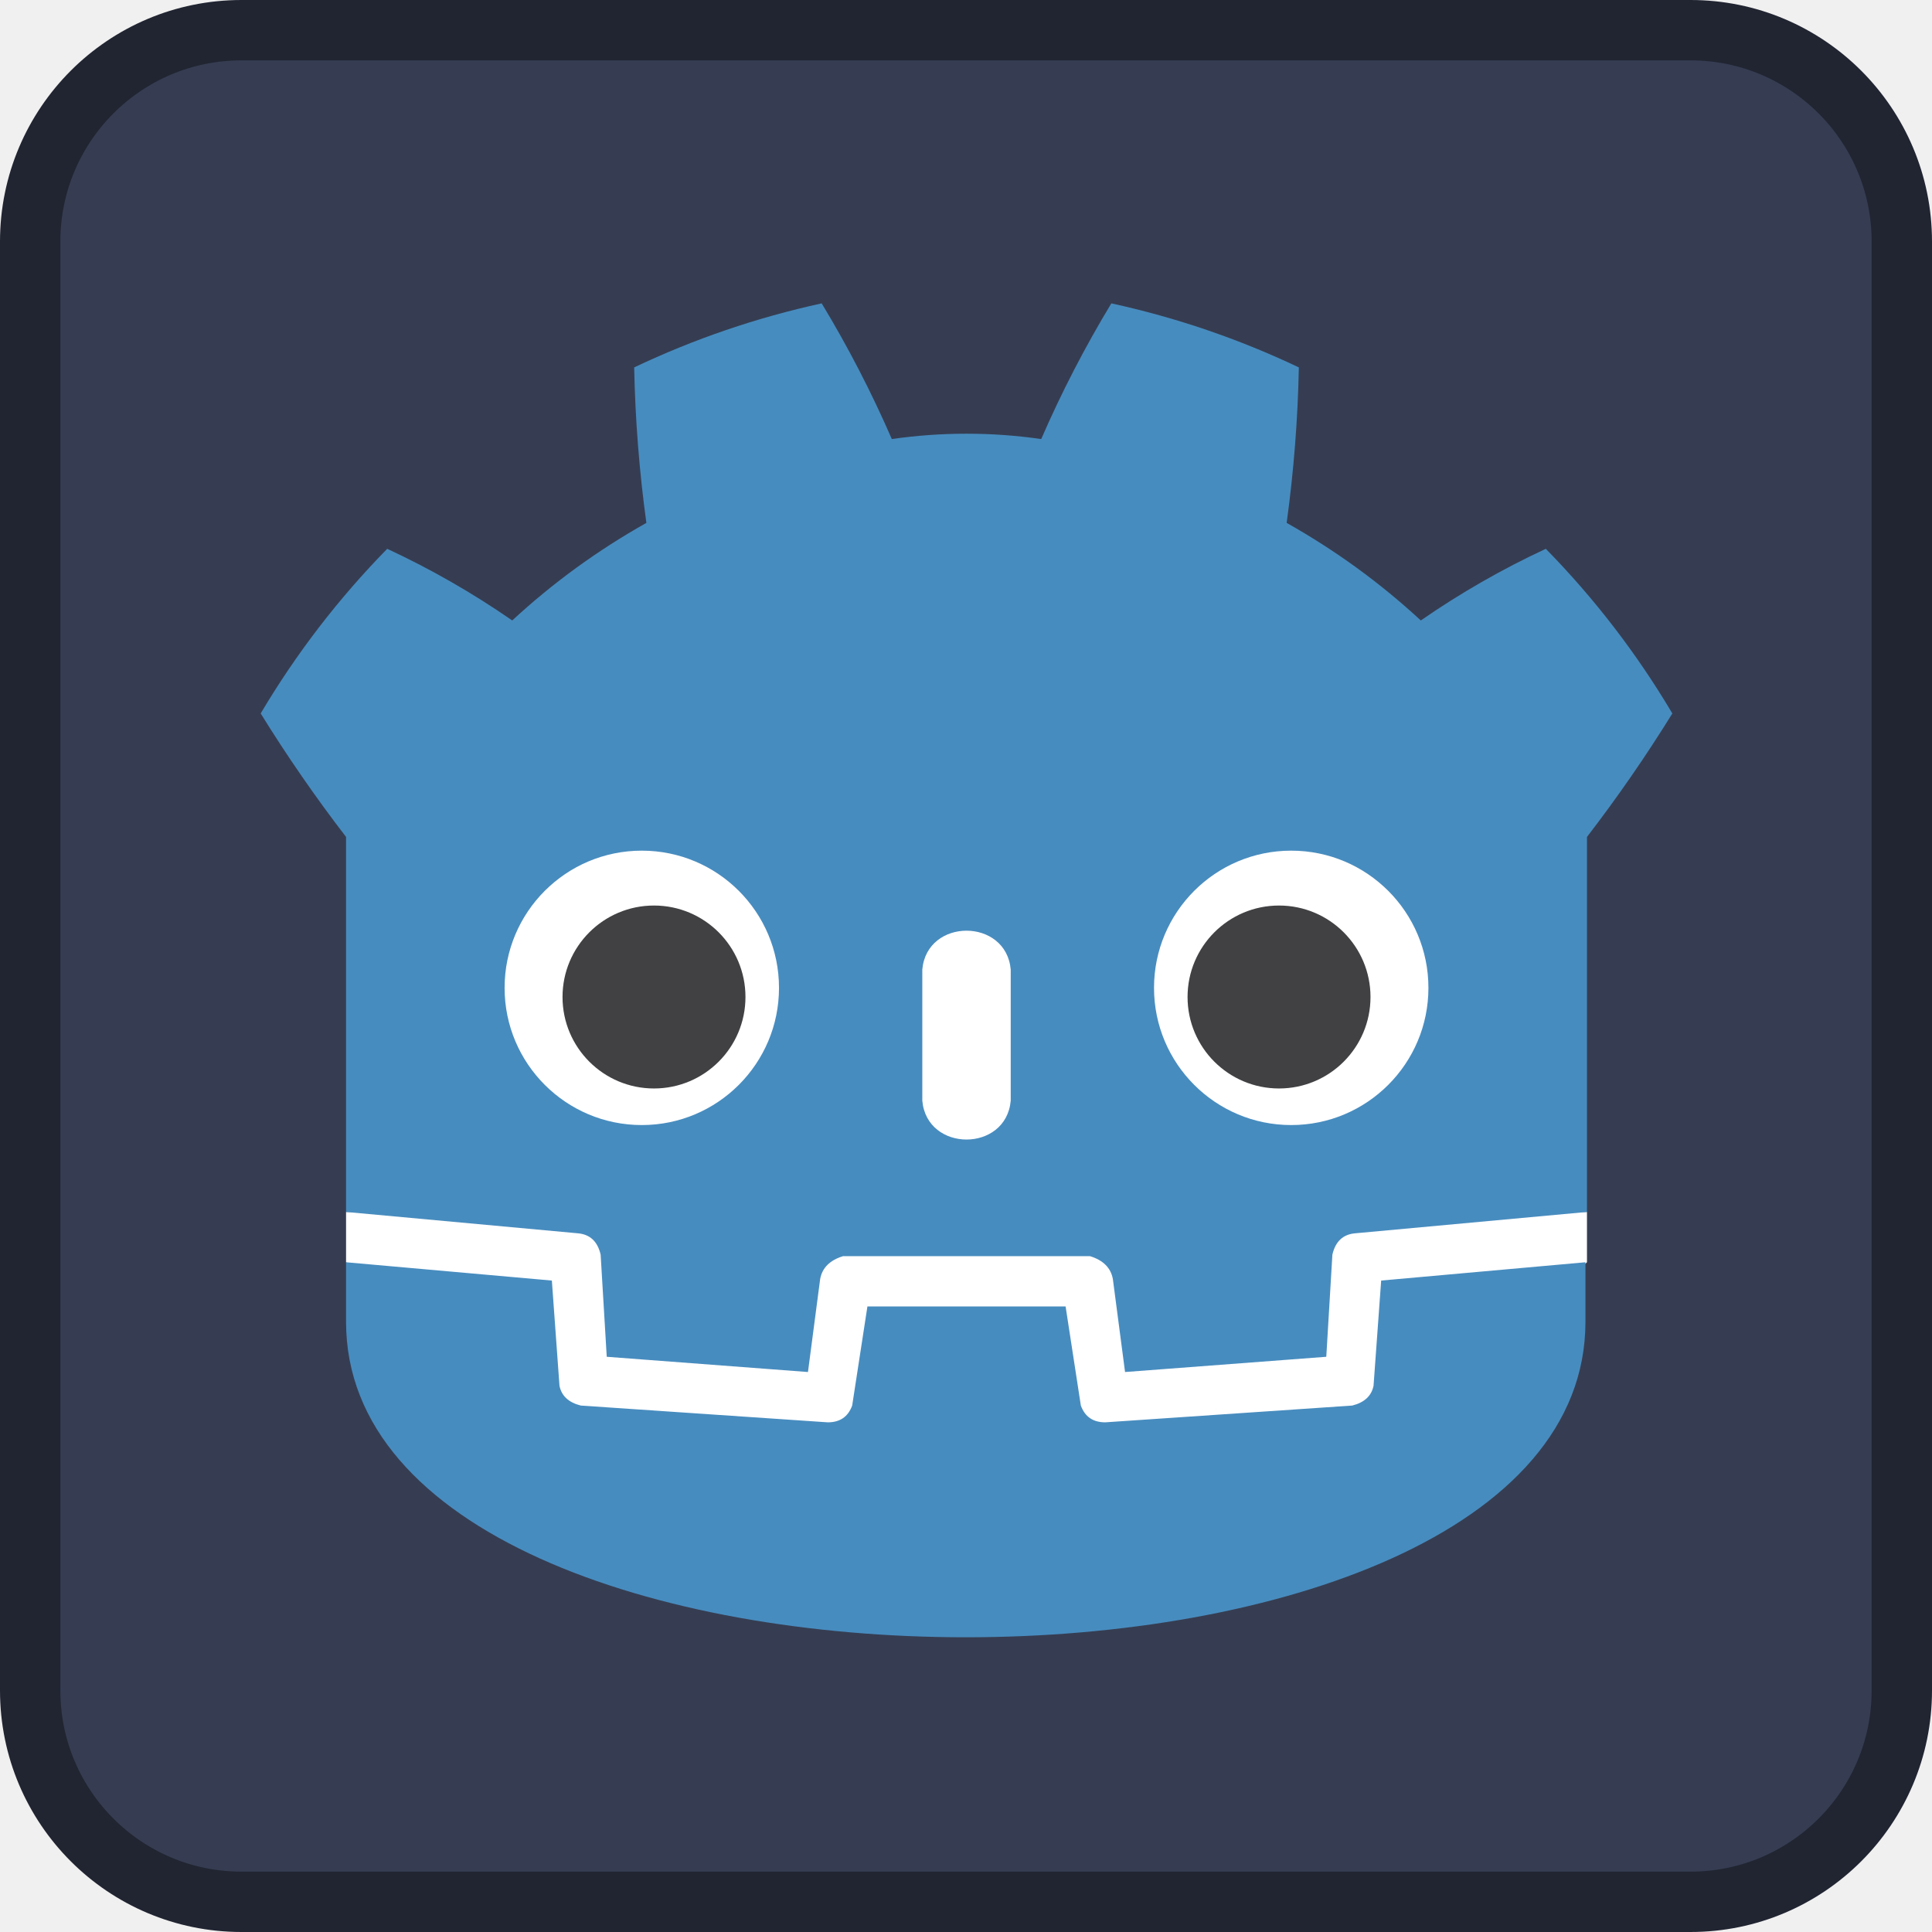
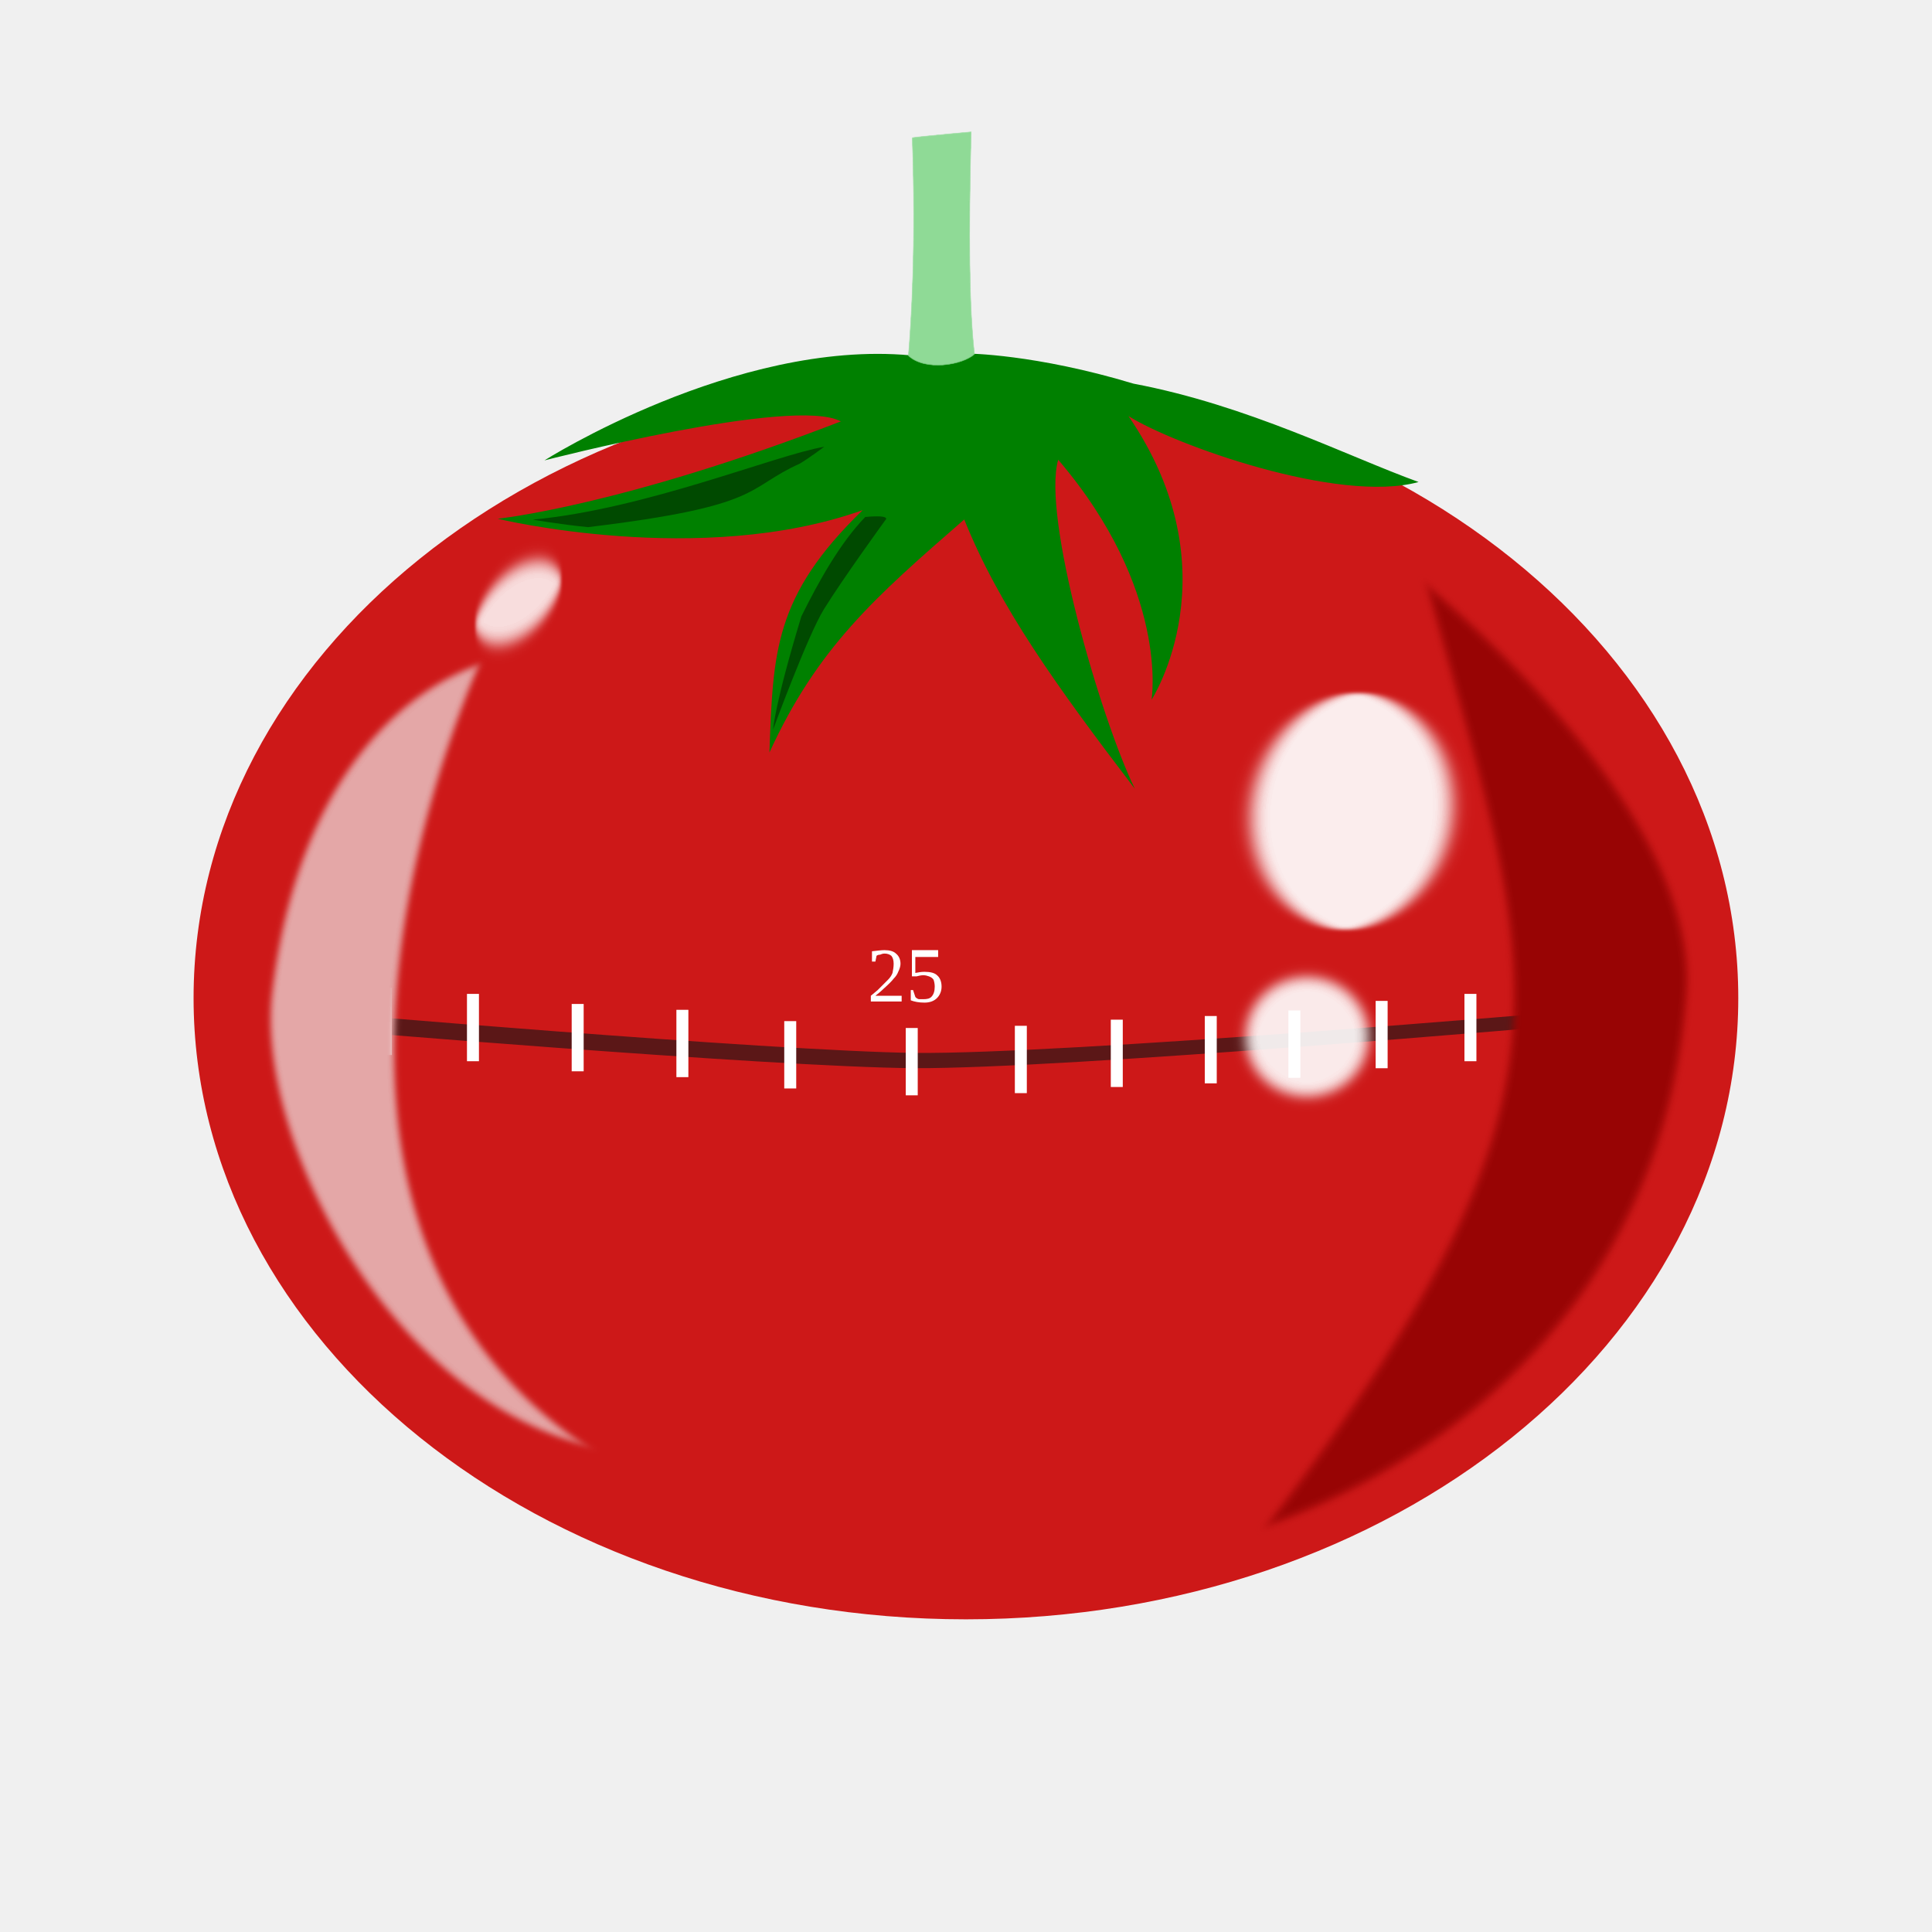
- <svg xmlns="http://www.w3.org/2000/svg" height="128" width="128">
-   <rect x="2" y="2" width="124" height="124" rx="14" fill="#363d52" stroke="#212532" stroke-width="4" />
-   <g transform="scale(.101) translate(122 122)">
-     <g fill="#fff">
-       <path d="M105 673v33q407 354 814 0v-33z" />
-       <path fill="#478cbf" d="m105 673 152 14q12 1 15 14l4 67 132 10 8-61q2-11 15-15h162q13 4 15 15l8 61 132-10 4-67q3-13 15-14l152-14V427q30-39 56-81-35-59-83-108-43 20-82 47-40-37-88-64 7-51 8-102-59-28-123-42-26 43-46 89-49-7-98 0-20-46-46-89-64 14-123 42 1 51 8 102-48 27-88 64-39-27-82-47-48 49-83 108 26 42 56 81zm0 33v39c0 276 813 276 813 0v-39l-134 12-5 69q-2 10-14 13l-162 11q-12 0-16-11l-10-65H447l-10 65q-4 11-16 11l-162-11q-12-3-14-13l-5-69z" />
-       <path d="M483 600c3 34 55 34 58 0v-86c-3-34-55-34-58 0z" />
-       <circle cx="725" cy="526" r="90" />
-       <circle cx="299" cy="526" r="90" />
+ <svg xmlns="http://www.w3.org/2000/svg" width="100" height="100" viewBox="0 0 26.458 26.458" version="1.1" id="svg1">
+   <defs id="defs1">
+     <filter style="color-interpolation-filters:sRGB" id="filter50" x="-0.026" y="-0.007" width="1.052" height="1.015">
+       <feGaussianBlur stdDeviation="0.01" result="blur" id="feGaussianBlur48" />
+       <feComposite in="SourceGraphic" in2="blur" operator="atop" result="composite1" id="feComposite48" />
+       <feComposite in2="composite1" operator="in" result="composite2" id="feComposite49" />
+       <feComposite in2="composite2" operator="in" result="composite3" id="feComposite50" />
+     </filter>
+     <filter style="color-interpolation-filters:sRGB" id="filter65" x="-0.036" y="-0.015" width="1.072" height="1.031">
+       <feGaussianBlur stdDeviation="0.07" result="blur" id="feGaussianBlur63" />
+       <feComposite in="SourceGraphic" in2="blur" operator="atop" result="composite1" id="feComposite63" />
+       <feComposite in2="composite1" operator="in" result="composite2" id="feComposite64" />
+       <feComposite in2="composite2" operator="in" result="composite3" id="feComposite65" />
+     </filter>
+     <filter style="color-interpolation-filters:sRGB" id="filter68" x="-0.132" y="-0.06" width="1.263" height="1.12">
+       <feGaussianBlur stdDeviation="0.07" result="blur" id="feGaussianBlur65" />
+       <feComposite in="SourceGraphic" in2="blur" operator="atop" result="composite1" id="feComposite66" />
+       <feComposite in2="composite1" operator="in" result="composite2" id="feComposite67" />
+       <feComposite in2="composite2" operator="in" result="composite3" id="feComposite68" />
+     </filter>
+     <filter style="color-interpolation-filters:sRGB" id="filter71" x="-0.163" y="-0.164" width="1.326" height="1.329">
+       <feGaussianBlur stdDeviation="0.07" result="blur" id="feGaussianBlur68" />
+       <feComposite in="SourceGraphic" in2="blur" operator="atop" result="composite1" id="feComposite69" />
+       <feComposite in2="composite1" operator="in" result="composite2" id="feComposite70" />
+       <feComposite in2="composite2" operator="in" result="composite3" id="feComposite71" />
+     </filter>
+     <filter style="color-interpolation-filters:sRGB" id="filter74" x="-0.19" y="-0.216" width="1.381" height="1.433">
+       <feGaussianBlur stdDeviation="0.08" result="blur" id="feGaussianBlur71" />
+       <feComposite in="SourceGraphic" in2="blur" operator="atop" result="composite1" id="feComposite72" />
+       <feComposite in2="composite1" operator="in" result="composite2" id="feComposite73" />
+       <feComposite in2="composite2" operator="in" result="composite3" id="feComposite74" />
+     </filter>
+     <filter style="color-interpolation-filters:sRGB" id="filter77" x="-0.032" y="-0.015" width="1.064" height="1.029">
+       <feGaussianBlur stdDeviation="0.08" result="blur" id="feGaussianBlur74" />
+       <feComposite in="SourceGraphic" in2="blur" operator="atop" result="composite1" id="feComposite75" />
+       <feComposite in2="composite1" operator="in" result="composite2" id="feComposite76" />
+       <feComposite in2="composite2" operator="in" result="composite3" id="feComposite77" />
+     </filter>
+   </defs>
+   <g id="layer1">
+     <ellipse style="fill:#cd1818;fill-opacity:1;stroke-width:0.285" id="path1" cx="13.228" cy="13.668" rx="10.577" ry="8.508" />
+   </g>
+   <g id="layer6">
+     <path style="fill:#5b1717;fill-opacity:1;stroke:none;stroke-width:0.1;stroke-dasharray:none;stroke-opacity:1" d="m 4.118,13.842 v 0.231 c 0,0 6.445,0.543 8.402,0.555 2.062,0.012 9.021,-0.596 9.021,-0.596 v -0.187 c 0,0 -6.948,0.596 -9.019,0.574 C 10.575,14.396 4.118,13.842 4.118,13.842 Z" id="path94" />
+     <g id="g108">
+       <rect style="fill:#ffffff;fill-opacity:1;stroke:none;stroke-width:0.1;stroke-dasharray:none;stroke-opacity:1" id="rect95" width="0.164" height="0.922" x="4.098" y="13.472" />
+       <rect style="fill:#ffffff;fill-opacity:1;stroke:none;stroke-width:0.1;stroke-dasharray:none;stroke-opacity:1" id="rect96" width="0.164" height="0.922" x="6.395" y="13.611" />
+       <rect style="fill:#ffffff;fill-opacity:1;stroke:none;stroke-width:0.1;stroke-dasharray:none;stroke-opacity:1" id="rect97" width="0.164" height="0.922" x="7.829" y="13.749" />
+       <rect style="fill:#ffffff;fill-opacity:1;stroke:none;stroke-width:0.1;stroke-dasharray:none;stroke-opacity:1" id="rect98" width="0.164" height="0.922" x="9.263" y="13.829" />
+       <rect style="fill:#ffffff;fill-opacity:1;stroke:none;stroke-width:0.1;stroke-dasharray:none;stroke-opacity:1" id="rect99" width="0.164" height="0.922" x="10.74" y="13.984" />
+       <rect style="fill:#ffffff;fill-opacity:1;stroke:none;stroke-width:0.1;stroke-dasharray:none;stroke-opacity:1" id="rect100" width="0.164" height="0.922" x="12.404" y="14.078" />
+       <rect style="fill:#ffffff;fill-opacity:1;stroke:none;stroke-width:0.1;stroke-dasharray:none;stroke-opacity:1" id="rect101" width="0.164" height="0.922" x="21.427" y="13.508" />
+       <rect style="fill:#ffffff;fill-opacity:1;stroke:none;stroke-width:0.1;stroke-dasharray:none;stroke-opacity:1" id="rect102" width="0.164" height="0.922" x="5.202" y="13.526" />
+       <rect style="fill:#ffffff;fill-opacity:1;stroke:none;stroke-width:0.1;stroke-dasharray:none;stroke-opacity:1" id="rect103" width="0.164" height="0.922" x="13.898" y="14.048" />
+       <rect style="fill:#ffffff;fill-opacity:1;stroke:none;stroke-width:0.1;stroke-dasharray:none;stroke-opacity:1" id="rect104" width="0.164" height="0.922" x="15.212" y="13.964" />
+       <rect style="fill:#ffffff;fill-opacity:1;stroke:none;stroke-width:0.1;stroke-dasharray:none;stroke-opacity:1" id="rect105" width="0.164" height="0.922" x="16.499" y="13.914" />
+       <rect style="fill:#ffffff;fill-opacity:1;stroke:none;stroke-width:0.1;stroke-dasharray:none;stroke-opacity:1" id="rect106" width="0.164" height="0.922" x="17.644" y="13.838" />
+       <rect style="fill:#ffffff;fill-opacity:1;stroke:none;stroke-width:0.1;stroke-dasharray:none;stroke-opacity:1" id="rect107" width="0.164" height="0.922" x="18.839" y="13.707" />
+       <rect style="fill:#ffffff;fill-opacity:1;stroke:none;stroke-width:0.1;stroke-dasharray:none;stroke-opacity:1" id="rect108" width="0.164" height="0.922" x="20.055" y="13.611" />
    </g>
-     <g fill="#414042">
-       <circle cx="307" cy="532" r="60" />
-       <circle cx="717" cy="532" r="60" />
+     <text xml:space="preserve" style="font-size:1.06px;fill:#ffffff;fill-opacity:1;stroke:none;stroke-width:0.033;stroke-dasharray:none;stroke-opacity:1" x="11.88" y="13.714" id="text108">
+       <tspan id="tspan108" style="stroke-width:0.033" x="11.88" y="13.714">25</tspan>
+     </text>
+   </g>
+   <g id="layer5" style="display:inline">
+     <path style="fill:#e4a7a7;fill-opacity:1;stroke-width:0.265;filter:url(#filter65)" d="m 6.676,9.002 c 0,0 -2.526,0.522 -3.015,4.588 -0.246,2.041 1.701,5.823 4.657,6.329 C 3.062,16.724 6.676,9.002 6.676,9.002 Z" id="path3" />
+     <ellipse style="mix-blend-mode:normal;fill:#ffffff;fill-opacity:0.978;stroke-width:0.218;filter:url(#filter68)" id="path5" cx="22.068" cy="6.42" rx="0.638" ry="1.397" transform="matrix(2.383837,-0.6318704,0.206558,1.154492,-35.42131,17.64369)" />
+     <ellipse style="fill:#ffffff;fill-opacity:0.975;stroke-width:0.163;filter:url(#filter71)" id="path6" cx="19.882" cy="14.665" rx="0.516" ry="0.511" transform="matrix(1.870778,0,0,1.845542,-19.29485,-12.86667)" />
+     <ellipse style="fill:#ffffff;fill-opacity:0.96;stroke:none;stroke-width:0.1;stroke-dasharray:none;stroke-opacity:1;filter:url(#filter74)" id="path71" cx="7.432" cy="8.305" rx="0.505" ry="0.444" transform="matrix(0.7988862,0.5731736,-1.072018,1.494172,10.0638,-8.418364)" />
+     <path style="fill:#980404;fill-opacity:1;stroke:none;stroke-width:0.1;stroke-dasharray:none;stroke-opacity:1;filter:url(#filter77)" d="m 19.416,7.822 c 0,0 3.948,3.114 3.754,5.779 -0.432,5.914 -6.012,7.427 -6.012,7.427 4.762,-6.224 3.76,-7.637 2.258,-13.206 z" id="path74" />
+   </g>
+   <g id="layer4" style="display:none">
+     <circle style="fill:#ffffff;fill-opacity:1;stroke:#bfbfbf;stroke-width:0.113;stroke-dasharray:none;stroke-opacity:1" id="path79" cx="12.99" cy="13.6" r="5.948" />
+     <g id="g90">
+       <g id="g89">
+         <g id="g82">
+           <rect style="fill:#000000;fill-opacity:1;stroke:#000000;stroke-width:0.068;stroke-dasharray:none;stroke-opacity:1" id="rect81" width="0.463" height="2.216" x="12.965" y="8.096" />
+           <rect style="fill:#000000;fill-opacity:1;stroke:#000000;stroke-width:0.068;stroke-dasharray:none;stroke-opacity:1" id="rect82" width="0.463" height="2.216" x="12.965" y="16.82" />
+         </g>
+         <g id="g84" transform="rotate(90,12.87525,13.28246)">
+           <rect style="fill:#000000;fill-opacity:1;stroke:#000000;stroke-width:0.068;stroke-dasharray:none;stroke-opacity:1" id="rect83" width="0.463" height="2.216" x="12.965" y="8.096" />
+           <rect style="fill:#000000;fill-opacity:1;stroke:#000000;stroke-width:0.068;stroke-dasharray:none;stroke-opacity:1" id="rect84" width="0.463" height="2.216" x="12.965" y="16.82" />
+         </g>
+         <g id="g86" transform="rotate(45,13.2596,12.96282)">
+           <rect style="fill:#000000;fill-opacity:1;stroke:#000000;stroke-width:0.068;stroke-dasharray:none;stroke-opacity:1" id="rect85" width="0.463" height="2.216" x="12.965" y="8.096" />
+           <rect style="fill:#000000;fill-opacity:1;stroke:#000000;stroke-width:0.068;stroke-dasharray:none;stroke-opacity:1" id="rect86" width="0.463" height="2.216" x="12.965" y="16.82" />
+         </g>
+       </g>
+       <g id="g88" transform="rotate(-45,13.12337,13.9462)">
+         <rect style="fill:#000000;fill-opacity:1;stroke:#000000;stroke-width:0.068;stroke-dasharray:none;stroke-opacity:1" id="rect87" width="0.463" height="2.216" x="12.965" y="8.096" />
+         <rect style="fill:#000000;fill-opacity:1;stroke:#000000;stroke-width:0.068;stroke-dasharray:none;stroke-opacity:1" id="rect88" width="0.463" height="2.216" x="12.965" y="16.82" />
+       </g>
+     </g>
+   </g>
+   <g id="layer3" style="display:inline">
+     <g id="g79">
+       <path style="fill:#008000;fill-opacity:1;stroke-width:0.265" d="m 12.513,1.915 c 0,0 0.155,2.136 -0.048,2.951 -2.397,-0.218 -5.009,1.439 -5.009,1.439 0,0 3.418,-0.884 4.059,-0.534 -2.997,1.159 -4.7,1.333 -4.7,1.333 0,0 2.778,0.674 4.999,-0.118 -1.221,1.182 -1.226,1.955 -1.277,3.319 0.657,-1.434 1.443,-2.126 2.668,-3.191 0.478,1.191 1.266,2.286 2.336,3.688 -0.476,-0.983 -1.275,-3.742 -1.049,-4.506 1.526,1.787 1.278,3.287 1.278,3.287 0,0 1.14,-1.761 -0.316,-3.885 0.611,0.387 2.876,1.205 3.973,0.903 C 18.449,6.247 17.091,5.55 15.523,5.254 14.17,4.846 13.253,4.842 13.253,4.842 l 0.024,-3.006 z" id="path4" />
+       <path d="m 13.308,1.797 c 0,0 -0.693,0.062 -0.823,0.082 0.053,1.508 -0.014,2.518 -0.053,2.996 0.232,0.221 0.752,0.134 0.922,-0.021 -0.074,-0.628 -0.082,-1.631 -0.046,-3.057 z" style="fill:#8fda96;fill-opacity:1;stroke:none;stroke-width:0.059;filter:url(#filter50)" id="path8" />
+       <path style="fill:#004a00;fill-opacity:1;stroke:none;stroke-width:0.1;stroke-dasharray:none;stroke-opacity:1" d="M 7.297,7.116 C 8.853,6.969 10.605,6.236 11.288,6.118 c 0,0 -0.214,0.16 -0.335,0.231 C 10.197,6.69 10.474,6.927 8.053,7.219 7.669,7.182 7.297,7.116 7.297,7.116 Z" id="path56" />
+       <path style="fill:#004a00;fill-opacity:1;stroke:none;stroke-width:0.1;stroke-dasharray:none;stroke-opacity:1" d="m 11.849,7.08 c -0.344,0.357 -0.633,0.873 -0.875,1.362 -0.368,1.211 -0.386,1.546 -0.386,1.546 0,0 0.473,-1.285 0.694,-1.643 0.27,-0.435 0.843,-1.223 0.843,-1.223 0,0 0.094,-0.076 -0.277,-0.042 z" id="path57" />
    </g>
  </g>
</svg>
